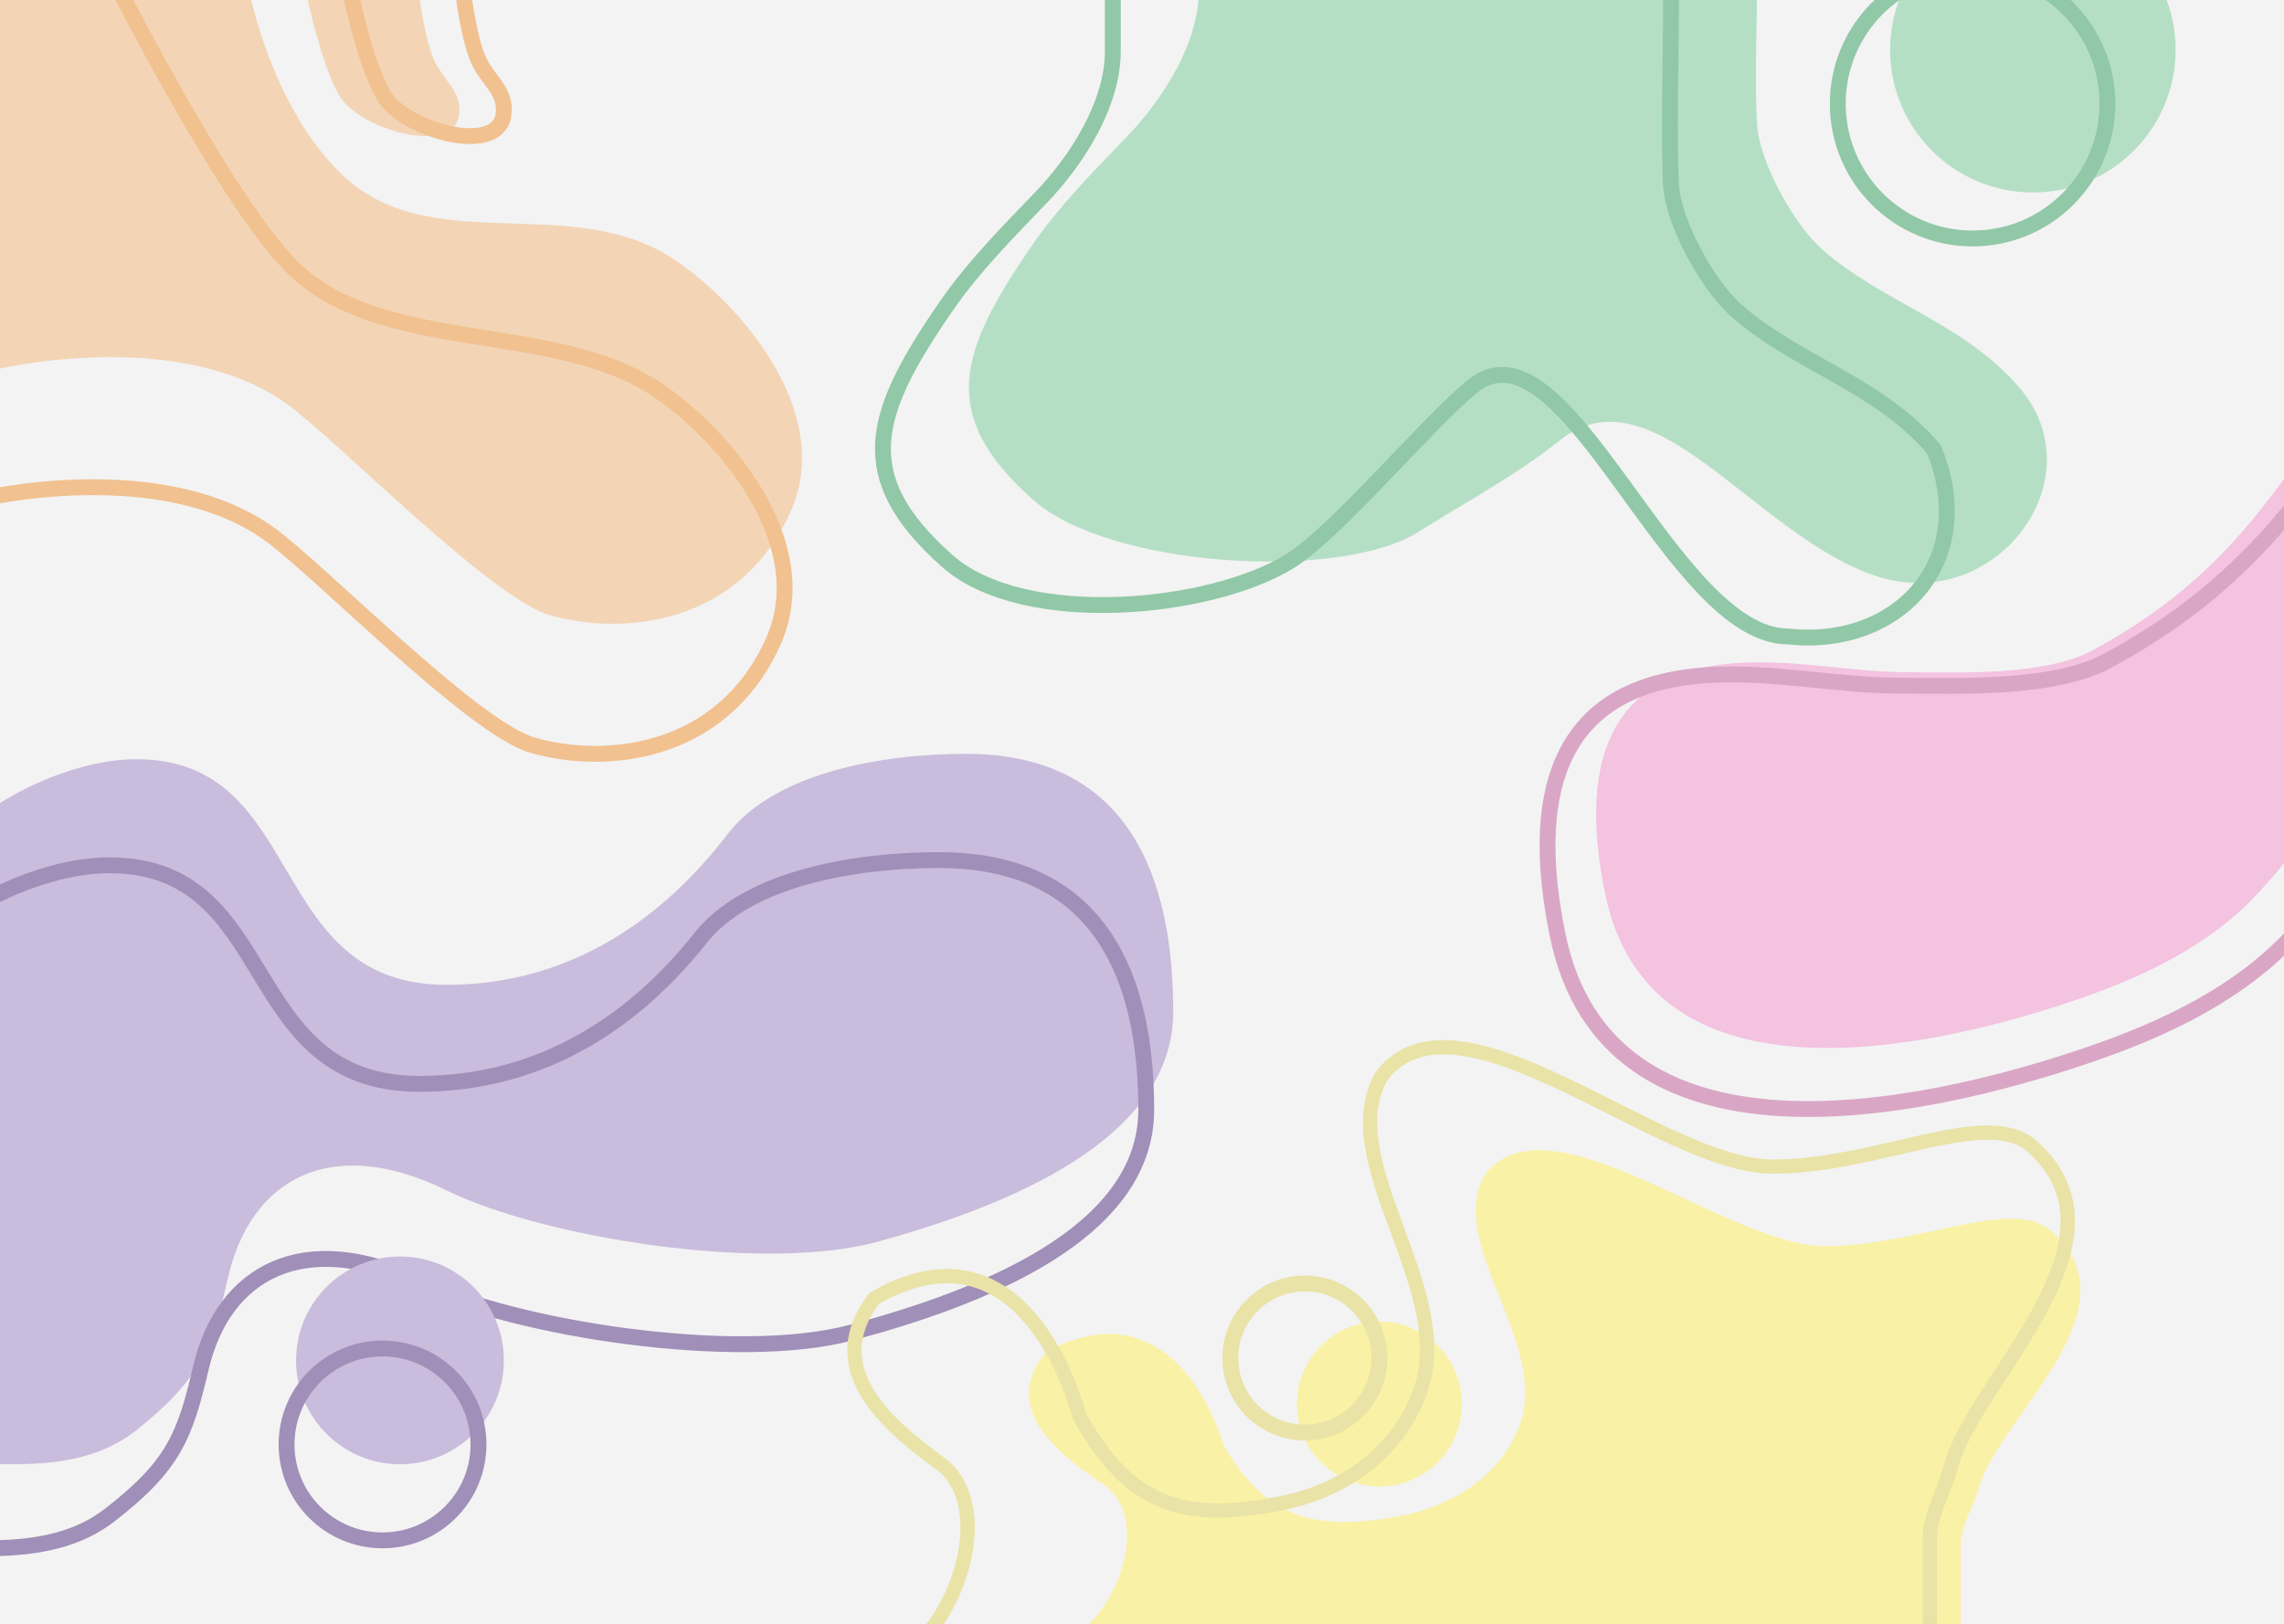
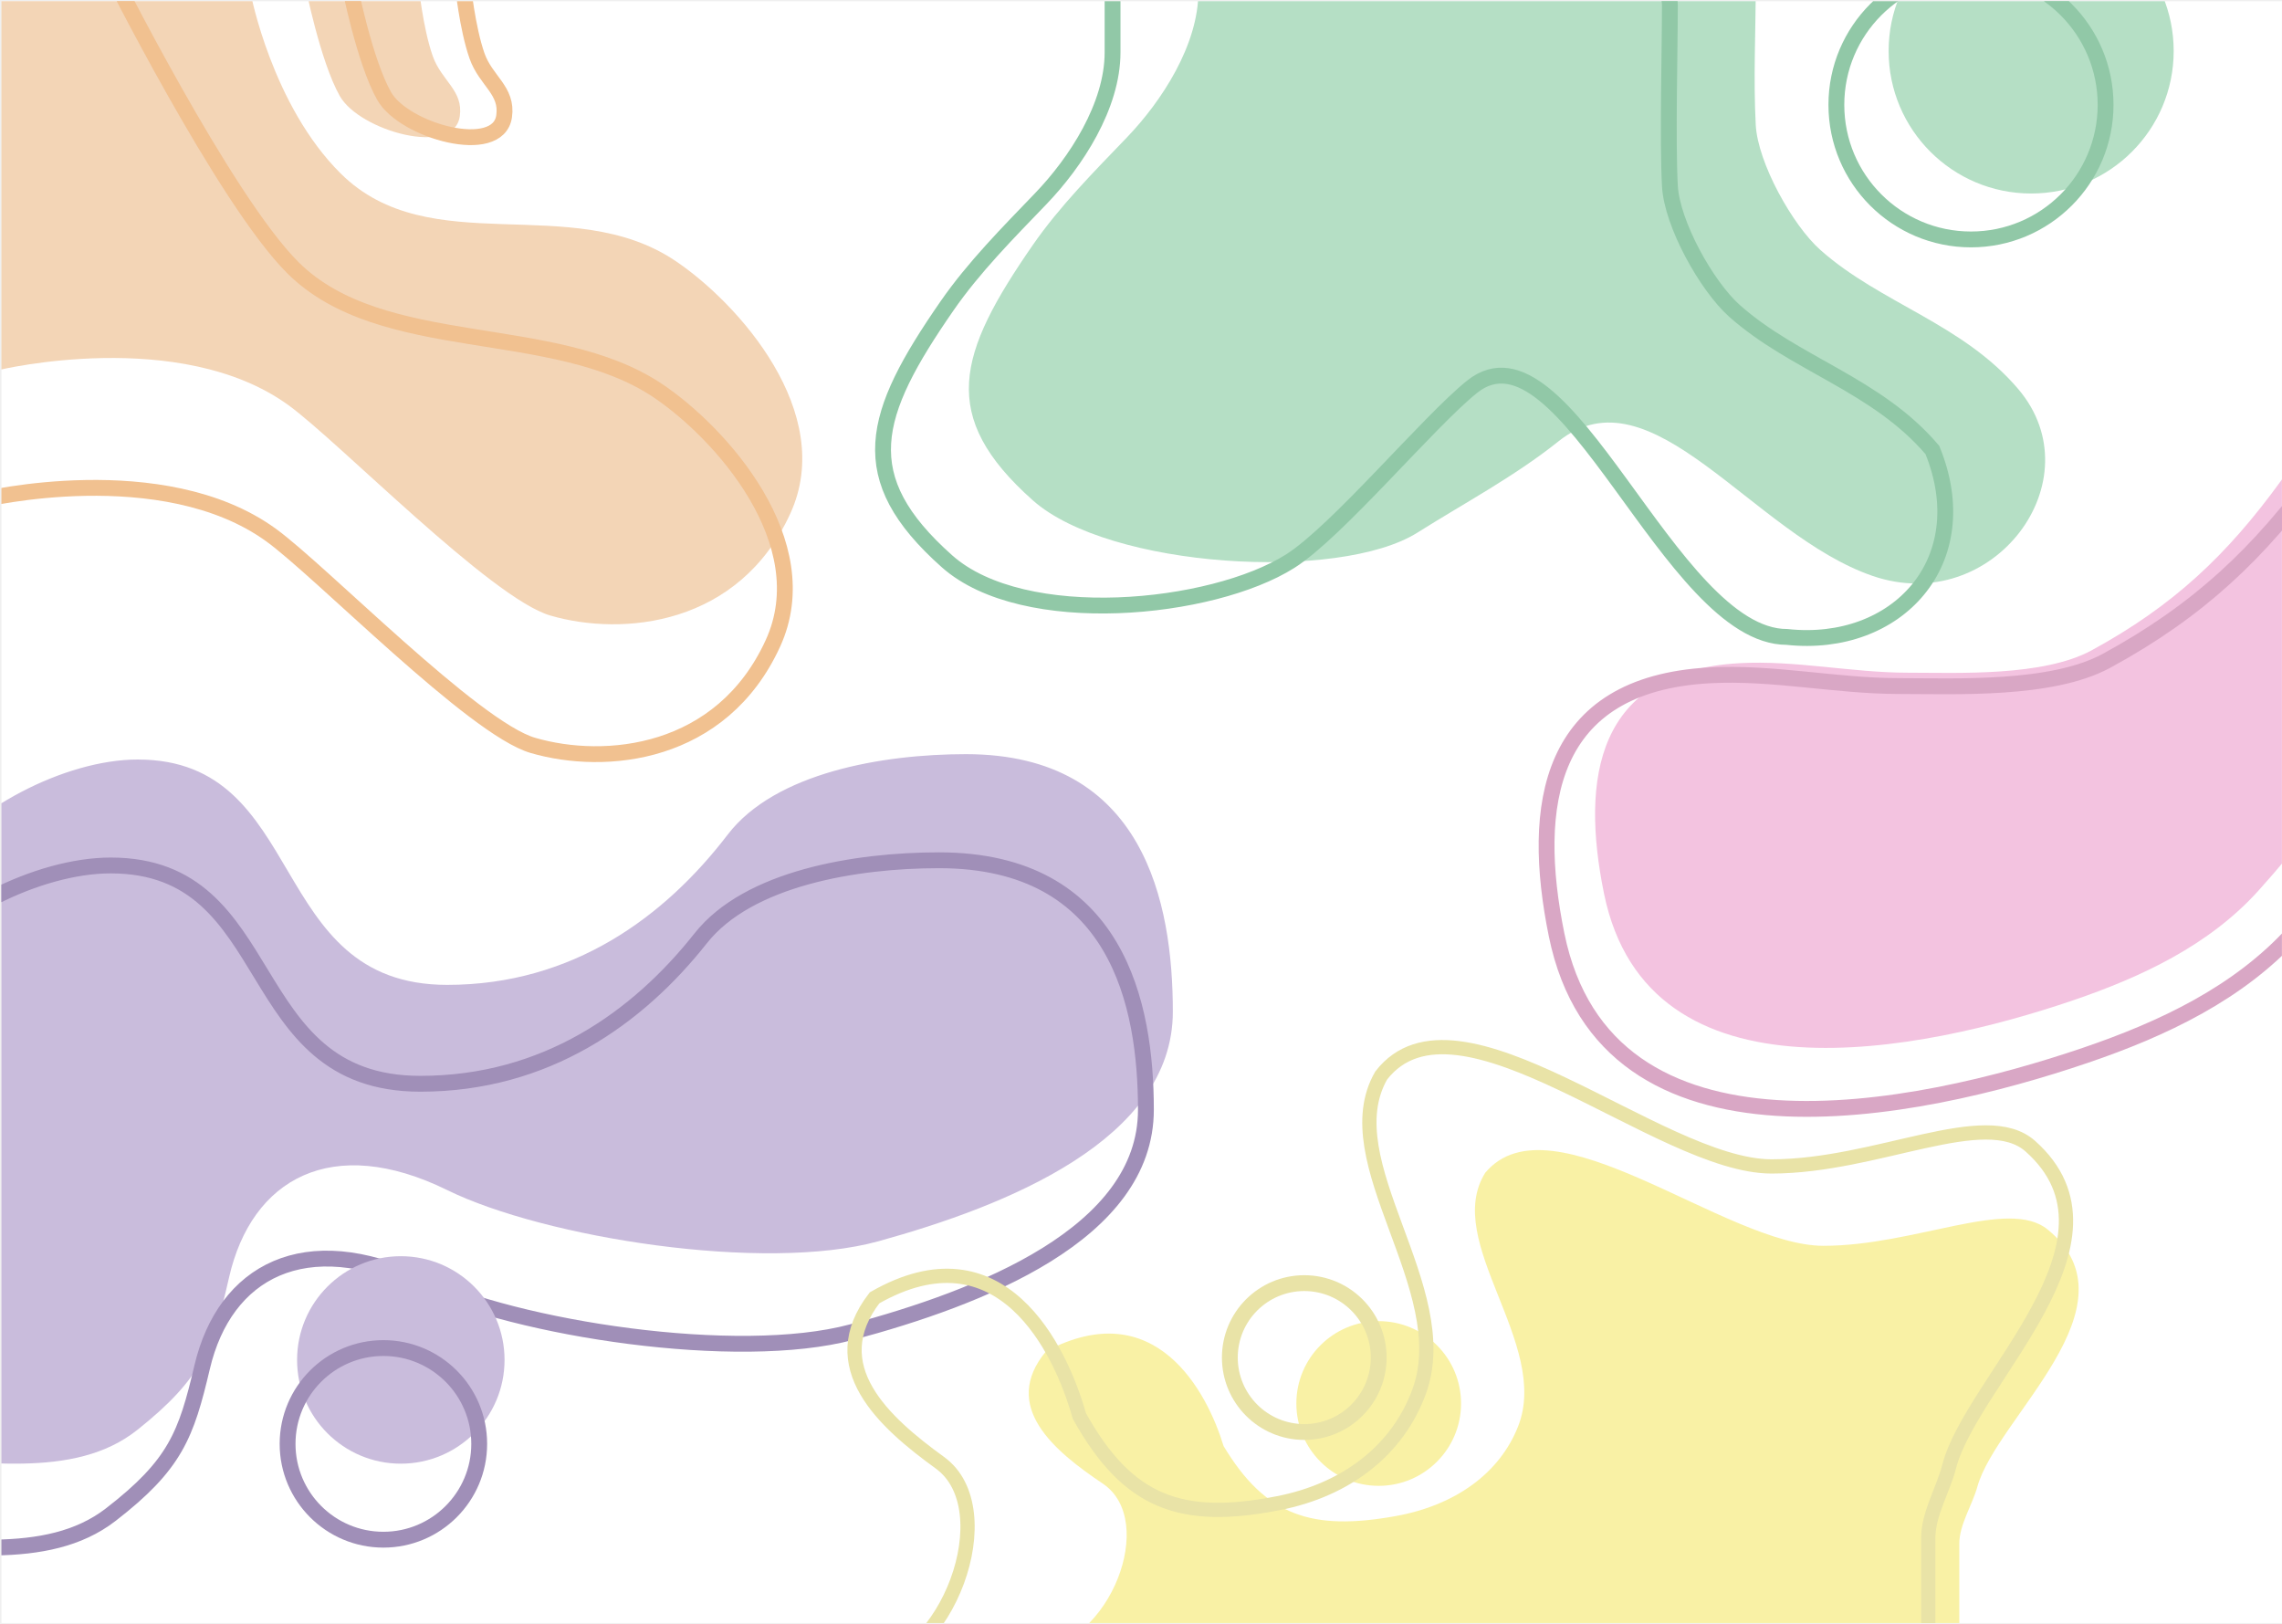
- <svg xmlns="http://www.w3.org/2000/svg" width="1440" height="1024" viewBox="0 0 1440 1024" fill="none">
-   <path d="M85.982 478.774C39.986 478.774 -20.753 510.596 -45.743 548.193C-46.332 551.806 -48.753 555.55 -51.982 559.324C-59.755 568.406 -72.211 577.661 -75.082 585.68C-81.259 602.936 -97.508 621.815 -111.633 636.31C-149.523 675.193 -138.988 732.17 -138.988 778.601C-138.988 791.956 -131.677 803.642 -130.498 816.809C-129.643 826.366 -124.649 849.827 -116.821 857.464C-103.068 870.88 -105.425 918.173 -72.016 919.199C-14.947 920.95 45.464 934.254 85.982 901.915C126.744 869.38 133.623 850.055 143.703 805.804C157.943 743.294 208.821 714.955 281.474 750.639C342.784 780.752 481.8 802.834 553.843 782.93C634.53 760.638 739.667 718.97 739.667 638.004C739.667 569.775 721.88 475.386 609.024 475.386C556.28 475.386 488.511 487.104 458.573 526.204C418.855 578.077 360.747 621.065 281.474 621.065C166.598 621.065 194.251 478.774 85.982 478.774Z" fill="#BCABD3" />
-   <path d="M-74.232 645.41C-74.232 638.178 -72.361 630.881 -68.982 623.701M-62.604 611.308C-62.604 611.842 -62.652 612.378 -62.743 612.918M-62.743 612.918C-37.754 576.495 22.986 545.668 68.982 545.668C177.251 545.668 149.598 683.512 264.474 683.512C343.747 683.512 401.855 641.868 441.573 591.616C471.511 553.737 539.28 542.386 592.024 542.386C704.88 542.386 722.667 633.825 722.667 699.922C722.667 778.358 617.53 818.724 536.843 840.32C464.8 859.602 325.784 838.21 264.474 809.038C191.821 774.468 140.943 801.922 126.703 862.478C116.623 905.346 109.744 924.068 68.982 955.586C28.464 986.914 -31.947 974.027 -89.016 972.329C-122.425 971.336 -120.068 925.521 -133.821 912.524C-141.649 905.126 -146.643 882.398 -147.498 873.14C-148.677 860.384 -155.988 849.063 -155.988 836.126C-155.988 791.146 -166.523 735.949 -128.633 698.281C-114.508 684.239 -98.259 665.95 -92.082 649.234C-89.211 641.465 -76.755 632.499 -68.982 623.701M-62.743 612.918C-63.332 616.418 -65.753 620.045 -68.982 623.701M-62.743 612.918C-65.177 616.467 -67.273 620.069 -68.982 623.701" stroke="#8873A6" stroke-width="10" stroke-linecap="round" />
-   <path d="M213.667 59.886C201.167 37.886 191.667 -10.614 191.667 -10.614H263.33C263.33 -10.614 266.083 16.849 272.288 34.509C277.86 50.365 291.797 56.265 289.39 72.69C285.598 98.56 226.167 81.886 213.667 59.886Z" fill="#F0CAA4" />
-   <path d="M241.667 59.886C229.167 37.886 219.667 -10.614 219.667 -10.614H291.33C291.33 -10.614 294.083 16.849 300.288 34.509C305.86 50.365 319.797 56.265 317.39 72.69C313.598 98.56 254.167 81.886 241.667 59.886Z" stroke="#EDB174" stroke-width="10" />
-   <path d="M755.819 -6.198V-31.7C762.446 -35.013 760.838 -40.04 769.845 -42.042C777.7 -43.788 786.098 -49.551 794.071 -49.551C815.15 -49.551 835.28 -52.101 856.409 -52.101H1047.81C1064.01 -52.101 1090.53 -47.692 1098.11 -31.7C1101.55 -24.427 1107.74 -18.34 1107.74 -10.023C1107.74 19.267 1106.2 48.709 1107.74 77.958C1109.02 102.17 1131.11 141.512 1148.54 157.013C1186.56 190.8 1238.29 203.43 1273.5 244.852C1322.41 302.386 1257.67 388.886 1181.67 362.886C1105.67 336.886 1041.95 230.858 983.167 277.886C955.737 299.829 923.843 316.794 894.094 335.525C844.803 366.56 699.689 358.17 651.262 315.123C591.558 262.053 603.607 222.731 651.262 153.896C668.165 129.48 689.918 107.562 710.482 86.175C732.704 63.065 755.819 27.543 755.819 -6.198Z" fill="#A2D7B7" />
-   <path d="M701.609 32.289V-19.291C708.237 -22.604 706.629 -27.631 715.635 -29.633C723.491 -31.379 732.693 -65.77 740.667 -39.692L802.199 -39.692H993.603C1009.8 -39.692 1036.32 -35.283 1043.9 -19.291C1047.34 -12.018 1053.53 -5.931 1053.53 2.386C1053.53 31.676 1051.99 87.196 1053.53 116.444C1054.81 140.656 1076.9 179.998 1094.33 195.5C1132.35 229.287 1184.08 241.917 1219.29 283.339C1247.96 353.61 1196.96 408.872 1127.46 401.372C1053.51 401.372 987.452 196.358 928.667 243.386C901.237 265.329 843.415 334.879 813.667 353.61C764.375 384.645 645.48 396.657 597.052 353.61C537.348 300.539 549.397 261.217 597.052 192.383C613.956 167.967 635.709 146.048 656.273 124.662C678.494 101.551 701.609 66.03 701.609 32.289Z" stroke="#76BA91" stroke-width="10" stroke-linecap="round" />
-   <path d="M214.233 108.789C170.905 65.864 157.447 -4.614 157.447 -4.614H-1.333V232.755C-1.333 232.755 112.674 205.43 181.154 254.991C212.82 277.91 309.104 376.934 346.549 387.851C392.309 401.193 465.741 394.307 498.162 323.367C527.26 259.7 465.083 190.407 425.388 163.824C359.567 119.744 270.595 164.629 214.233 108.789Z" fill="#F0CAA4" />
-   <path d="M184.167 168.386C140.839 125.46 67.057 -22.114 67.057 -22.114H-12.333H-91.724L-12.333 314.755C-12.333 314.755 101.674 287.43 170.154 336.991C201.82 359.91 298.104 458.934 335.549 469.851C381.309 483.193 454.741 476.307 487.162 405.367C516.26 341.7 454.083 272.407 414.388 245.824C348.567 201.744 240.529 224.226 184.167 168.386Z" stroke="#EDB174" stroke-width="10" />
-   <circle cx="1281.67" cy="31.386" r="90" fill="#A2D7B7" />
-   <circle cx="1243.67" cy="65.386" r="85" stroke="#76BA91" stroke-width="10" />
-   <circle cx="869.667" cy="885.386" r="52" fill="#F8EE8F" />
-   <circle cx="822.667" cy="856.386" r="47" stroke="#E3DC91" stroke-width="10" />
-   <circle cx="252.167" cy="857.886" r="65.5" fill="#BCABD3" />
-   <circle cx="241.167" cy="910.886" r="60.5" stroke="#8873A6" stroke-width="10" />
-   <path d="M1439.24 303.054C1440.69 301.063 1447.69 289.3 1449.56 289.066C1475.83 289.066 1467.55 336.094 1467.55 353.513V398.475C1467.55 411.633 1466.49 425.25 1467.63 438.359C1468.86 452.461 1485.5 465.316 1479.54 479.741C1465.65 513.374 1449.31 534.778 1425.25 561.507C1394.17 596.036 1351.27 616.138 1308.01 630.866C1213.45 663.065 1039.71 699.726 1011.93 563.339C997.167 490.886 1006.89 422.985 1097.36 417.959C1133 415.979 1168.23 423.954 1203.77 423.954C1235.16 423.954 1289.17 426.545 1319.92 409.799C1371.5 381.713 1405.42 349.552 1439.24 303.054Z" fill="#F0B4D8" />
-   <path d="M1463.78 296.15C1465.41 293.906 1473.31 280.649 1475.42 280.386C1505.03 280.386 1495.7 333.383 1495.7 353.013V403.683C1495.7 418.511 1494.51 433.857 1495.79 448.629C1497.18 464.521 1515.94 479.008 1509.22 495.265C1493.56 533.167 1475.13 557.288 1448.01 587.409C1412.97 626.322 1364.6 648.975 1315.83 665.573C1209.21 701.859 1013.33 743.173 982.003 589.474C965.362 507.824 976.322 431.304 1078.32 425.64C1118.51 423.409 1158.23 432.396 1198.3 432.396C1233.69 432.396 1294.58 435.316 1329.26 416.445C1387.41 384.794 1425.66 348.55 1463.78 296.15Z" stroke="#D091B7" stroke-width="10" stroke-linecap="round" />
-   <path d="M957.728 899.736C946.1 929.394 918.06 949.658 880.601 956.438C827.5 966.049 798.26 956.438 771.709 912.247C761.293 877.922 728.65 815.863 659.623 852.398C630.725 887.144 664.721 915.362 695.403 935.952C730.481 959.492 699.598 1037.58 653.051 1041.31C655.257 1042.19 655.807 1044.1 657.615 1045.55C659.107 1046.75 661.966 1045.98 662.909 1047.31C663.916 1048.72 667.532 1055.07 668.659 1055.79C671.99 1057.93 674.256 1062.63 678.608 1063.62C682.215 1064.45 688.722 1068.58 691.661 1070.94C705.302 1081.87 725.944 1087.64 743.414 1093.33C759.01 1098.41 774.46 1104.29 790.147 1109.06C802.37 1112.77 813.913 1119.19 826.383 1122.23C834.88 1124.3 845.557 1122.96 854.313 1122.96H889.272C927.551 1122.96 965.938 1123.21 1004.1 1120.33C1075.26 1114.95 1148.91 1094.34 1208 1062.38C1217.23 1057.39 1230.31 1052.57 1235.2 1044.02C1237.42 1040.14 1236.3 1034.66 1236.3 1030.48V973.851C1236.3 961.915 1244.51 949.477 1247.71 937.927C1259.84 894.189 1350.75 823.771 1292.16 775.576C1267.46 755.254 1208.43 785.819 1150.5 785.819C1088.89 785.819 978.643 689.927 936.917 739.726C909.737 783.3 978.174 847.589 957.728 899.736Z" fill="#F8EE8F" />
-   <path d="M895.276 877.666C881.858 914.627 849.505 939.88 806.283 948.33C745.013 960.308 711.274 948.33 680.639 893.258C668.62 850.481 630.956 773.141 551.309 818.673C517.965 861.974 557.191 897.14 592.593 922.8C633.067 952.136 597.433 1049.45 543.726 1054.1C546.271 1055.2 546.906 1057.58 548.992 1059.39C550.713 1060.88 554.012 1059.93 555.1 1061.57C556.262 1063.33 560.435 1071.25 561.735 1072.15C565.579 1074.81 568.192 1080.67 573.215 1081.91C577.377 1082.94 584.884 1088.09 588.275 1091.03C604.015 1104.65 627.833 1111.84 647.99 1118.93C665.985 1125.26 683.813 1132.59 701.913 1138.53C716.017 1143.16 729.336 1151.15 743.724 1154.94C753.528 1157.53 765.848 1155.85 775.951 1155.85H816.288C860.457 1155.85 904.749 1156.16 948.777 1152.57C1030.88 1145.87 1115.87 1120.19 1184.06 1080.36C1194.7 1074.14 1209.8 1068.13 1215.44 1057.47C1218 1052.64 1216.71 1045.82 1216.71 1040.6V970.03C1216.71 955.155 1226.18 939.655 1229.87 925.261C1243.86 870.753 1348.76 782.997 1281.16 722.934C1252.65 697.608 1184.55 735.7 1117.71 735.7C1046.61 735.7 919.409 616.196 871.264 678.257C839.902 732.56 918.867 812.679 895.276 877.666Z" stroke="#E3DC91" stroke-width="9" stroke-linecap="round" />
-   <g opacity="0.2" filter="url(#filter0_d_59_2)">
-     <rect x="-3.05176e-05" y="-3.05176e-05" width="1440" height="1024" fill="white" />
+ <svg xmlns="http://www.w3.org/2000/svg" width="1441" height="1025" viewBox="0 0 1441 1025" fill="none">
+   <g clip-path="url(#clip0_151_33)">
+     <rect width="1440" height="1024" transform="translate(0.93335 0.796143)" fill="white" />
+     <path d="M86.915 479.57C40.92 479.57 -19.82 511.392 -44.809 548.99C-45.399 552.603 -47.819 556.346 -51.049 560.12C-58.821 569.202 -71.278 578.457 -74.148 586.476C-80.325 603.732 -96.574 622.611 -110.7 637.106C-148.59 675.989 -138.055 732.966 -138.055 779.397C-138.055 792.752 -130.744 804.438 -129.565 817.605C-128.71 827.162 -123.716 850.623 -115.888 858.26C-102.134 871.677 -104.492 918.969 -71.083 919.995C-14.014 921.747 46.397 935.05 86.915 902.711C127.678 870.176 134.556 850.851 144.637 806.6C158.877 744.09 209.754 715.751 282.407 751.435C343.717 781.548 482.733 803.63 554.776 783.726C635.463 761.434 740.6 719.766 740.6 638.8C740.6 570.571 722.813 476.182 609.957 476.182C557.213 476.182 489.444 487.9 459.506 527C419.789 578.873 361.68 621.861 282.407 621.861C167.531 621.861 195.184 479.57 86.915 479.57Z" fill="#BCABD3" />
+     <path d="M-73.298 646.206C-73.298 638.974 -71.428 631.677 -68.049 624.497M-61.671 612.104C-61.671 612.638 -61.718 613.174 -61.809 613.714M-61.809 613.714C-36.82 577.291 23.92 546.464 69.915 546.464C178.184 546.464 150.531 684.308 265.407 684.308C344.68 684.308 402.789 642.664 442.506 592.412C472.444 554.533 540.213 543.182 592.957 543.182C705.813 543.182 723.6 634.621 723.6 700.718C723.6 779.154 618.463 819.52 537.776 841.116C465.733 860.398 326.717 839.006 265.407 809.834C192.754 775.264 141.877 802.718 127.637 863.274C117.556 906.142 110.678 924.864 69.915 956.382C29.397 987.71 -31.014 974.823 -88.083 973.125C-121.492 972.132 -119.134 926.317 -132.888 913.32C-140.716 905.922 -145.71 883.194 -146.565 873.936C-147.744 861.18 -155.055 849.859 -155.055 836.922C-155.055 791.942 -165.59 736.745 -127.7 699.077C-113.574 685.035 -97.325 666.746 -91.148 650.03C-88.278 642.261 -75.821 633.296 -68.049 624.497M-61.809 613.714C-62.399 617.214 -64.82 620.841 -68.049 624.497M-61.809 613.714C-64.244 617.263 -66.339 620.865 -68.049 624.497" stroke="#8873A6" stroke-width="10" stroke-linecap="round" />
+     <path d="M214.6 60.682C202.1 38.682 192.6 -9.818 192.6 -9.818H264.264C264.264 -9.818 267.016 17.645 273.222 35.305C278.794 51.162 292.73 57.061 290.323 73.486C286.532 99.356 227.1 82.682 214.6 60.682Z" fill="#F0CAA4" />
+     <path d="M242.6 60.682C230.1 38.682 220.6 -9.818 220.6 -9.818H292.264C292.264 -9.818 295.016 17.645 301.222 35.305C306.794 51.162 320.73 57.061 318.323 73.486C314.532 99.356 255.1 82.682 242.6 60.682Z" stroke="#EDB174" stroke-width="10" />
+     <path d="M756.752 -5.402V-30.903C763.38 -34.217 761.772 -39.244 770.778 -41.246C778.634 -42.991 787.031 -48.755 795.005 -48.755C816.083 -48.755 836.214 -51.305 857.342 -51.305H1048.75C1064.94 -51.305 1091.47 -46.896 1099.04 -30.903C1102.49 -23.631 1108.68 -17.543 1108.68 -9.227C1108.68 20.063 1107.14 49.506 1108.68 78.754C1109.95 102.966 1132.04 142.308 1149.48 157.809C1187.49 191.596 1239.23 204.226 1274.44 245.648C1323.34 303.182 1258.6 389.682 1182.6 363.682C1106.6 337.682 1042.89 231.654 984.1 278.682C956.67 300.626 924.776 317.59 895.028 336.321C845.736 367.356 700.623 358.966 652.195 315.919C592.491 262.849 604.54 223.527 652.195 154.692C669.099 130.276 690.852 108.358 711.416 86.971C733.637 63.861 756.752 28.339 756.752 -5.402Z" fill="#A2D7B7" />
+     <path d="M702.542 33.085V-18.495C709.17 -21.808 707.562 -26.836 716.568 -28.837C724.424 -30.583 733.626 -64.974 741.6 -38.896L803.132 -38.896H994.536C1010.73 -38.896 1037.26 -34.487 1044.83 -18.495C1048.28 -11.222 1054.47 -5.135 1054.47 3.182C1054.47 32.472 1052.93 87.992 1054.47 117.24C1055.74 141.452 1077.83 180.794 1095.27 196.295C1133.28 230.083 1185.02 242.712 1220.23 284.135C1248.89 354.406 1197.89 409.668 1128.39 402.168C1054.45 402.168 988.385 197.153 929.6 244.182C902.17 266.125 844.348 335.675 814.6 354.406C765.308 385.441 646.413 397.452 597.986 354.406C538.281 301.335 550.331 262.013 597.986 193.179C614.889 168.763 636.642 146.844 657.206 125.458C679.428 102.347 702.542 66.826 702.542 33.085Z" stroke="#76BA91" stroke-width="10" stroke-linecap="round" />
+     <path d="M215.166 109.586C171.839 66.66 158.38 -3.818 158.38 -3.818H-0.4V233.551C-0.4 233.551 113.608 206.226 182.087 255.787C213.753 278.706 310.037 377.73 347.483 388.647C393.242 401.989 466.675 395.103 499.096 324.163C528.193 260.496 466.017 191.203 426.322 164.62C360.5 120.54 271.528 165.425 215.166 109.586Z" fill="#F0CAA4" />
+     <path d="M185.1 169.182C141.773 126.256 67.99 -21.318 67.99 -21.318H-11.4H-90.79L-11.4 315.551C-11.4 315.551 102.607 288.226 171.087 337.787C202.753 360.706 299.037 459.73 336.483 470.647C382.242 483.989 455.675 477.103 488.096 406.163C517.193 342.496 455.016 273.203 415.321 246.62C349.5 202.54 241.462 225.022 185.1 169.182Z" stroke="#EDB174" stroke-width="10" />
+     <circle cx="1282.6" cy="32.182" r="90" fill="#A2D7B7" />
+     <circle cx="1244.6" cy="66.182" r="85" stroke="#76BA91" stroke-width="10" />
+     <circle cx="870.6" cy="886.182" r="52" fill="#F8EE8F" />
+     <circle cx="823.6" cy="857.182" r="47" stroke="#E3DC91" stroke-width="10" />
+     <circle cx="253.1" cy="858.682" r="65.5" fill="#BCABD3" />
+     <circle cx="242.1" cy="911.682" r="60.5" stroke="#8873A6" stroke-width="10" />
+     <path d="M1440.17 303.85C1441.62 301.859 1448.63 290.096 1450.5 289.862C1476.76 289.862 1468.48 336.89 1468.48 354.309V399.271C1468.48 412.429 1467.43 426.046 1468.57 439.155C1469.79 453.257 1486.43 466.112 1480.47 480.537C1466.58 514.17 1450.24 535.574 1426.18 562.303C1395.11 596.832 1352.2 616.934 1308.95 631.662C1214.38 663.861 1040.64 700.522 1012.86 564.135C998.1 491.682 1007.82 423.781 1098.29 418.755C1133.93 416.775 1169.16 424.75 1204.7 424.75C1236.09 424.75 1290.1 427.341 1320.85 410.595C1372.44 382.51 1406.36 350.348 1440.17 303.85Z" fill="#F0B4D8" />
+     <path d="M1464.71 296.946C1466.35 294.702 1474.25 281.445 1476.36 281.182C1505.96 281.182 1496.63 334.179 1496.63 353.809V404.479C1496.63 419.307 1495.44 434.653 1496.73 449.426C1498.11 465.318 1516.87 479.804 1510.15 496.061C1494.49 533.963 1476.07 558.084 1448.94 588.205C1413.91 627.118 1365.53 649.771 1316.76 666.369C1210.15 702.655 1014.26 743.969 982.936 590.27C966.295 508.62 977.255 432.1 1079.25 426.436C1119.44 424.205 1159.16 433.192 1199.23 433.192C1234.62 433.192 1295.51 436.112 1330.19 417.241C1388.34 385.59 1426.59 349.346 1464.71 296.946Z" stroke="#D091B7" stroke-width="10" stroke-linecap="round" />
+     <path d="M958.661 900.532C947.033 930.19 918.993 950.454 881.534 957.234C828.433 966.845 799.193 957.234 772.642 913.043C762.226 878.718 729.584 816.659 660.556 853.194C631.658 887.94 665.655 916.158 696.336 936.748C731.414 960.288 700.531 1038.37 653.985 1042.1C656.19 1042.99 656.74 1044.9 658.548 1046.35C660.04 1047.54 662.899 1046.78 663.842 1048.1C664.849 1049.52 668.466 1055.87 669.593 1056.59C672.924 1058.73 675.189 1063.42 679.542 1064.42C683.149 1065.25 689.655 1069.38 692.594 1071.74C706.236 1082.67 726.877 1088.43 744.347 1094.12C759.943 1099.2 775.393 1105.08 791.08 1109.85C803.304 1113.57 814.847 1119.98 827.316 1123.02C835.813 1125.1 846.49 1123.76 855.247 1123.76H890.205C928.485 1123.76 966.872 1124 1005.03 1121.12C1076.19 1115.75 1149.84 1095.14 1208.94 1063.18C1218.17 1058.18 1231.25 1053.37 1236.14 1044.81C1238.35 1040.93 1237.23 1035.46 1237.23 1031.28V974.647C1237.23 962.711 1245.44 950.273 1248.64 938.723C1260.77 894.985 1351.68 824.567 1293.09 776.372C1268.39 756.05 1209.36 786.615 1151.43 786.615C1089.82 786.615 979.576 690.723 937.851 740.522C910.67 784.096 979.107 848.385 958.661 900.532Z" fill="#F8EE8F" />
+     <path d="M896.209 878.462C882.792 915.423 850.438 940.676 807.216 949.126C745.946 961.104 712.207 949.126 681.572 894.054C669.554 851.277 631.889 773.937 552.242 819.469C518.898 862.77 558.125 897.936 593.527 923.596C634.001 952.932 598.366 1050.24 544.659 1054.89C547.204 1056 547.839 1058.38 549.925 1060.18C551.647 1061.67 554.945 1060.72 556.033 1062.37C557.195 1064.13 561.368 1072.05 562.668 1072.95C566.512 1075.61 569.126 1081.46 574.148 1082.7C578.31 1083.73 585.818 1088.89 589.209 1091.82C604.949 1105.45 628.766 1112.63 648.924 1119.72C666.919 1126.05 684.746 1133.38 702.846 1139.33C716.95 1143.96 730.269 1151.95 744.657 1155.74C754.461 1158.32 766.781 1156.65 776.884 1156.65H817.221C861.39 1156.65 905.683 1156.96 949.711 1153.37C1031.82 1146.67 1116.8 1120.99 1184.99 1081.15C1195.64 1074.93 1210.73 1068.93 1216.37 1058.27C1218.93 1053.44 1217.64 1046.61 1217.64 1041.4V970.827C1217.64 955.951 1227.11 940.451 1230.8 926.058C1244.79 871.549 1349.7 783.793 1282.09 723.73C1253.59 698.404 1185.48 736.496 1118.64 736.496C1047.55 736.496 920.342 616.992 872.197 679.053C840.835 733.356 919.801 813.475 896.209 878.462Z" stroke="#E3DC91" stroke-width="9" stroke-linecap="round" />
+     <g opacity="0.2" filter="url(#filter0_d_151_33)">
+       <rect x="0.933" y="0.796" width="1440" height="1024" fill="white" />
+     </g>
  </g>
  <defs>
-     <filter id="filter0_d_59_2" x="-6" y="-6" width="1456" height="1040" filterUnits="userSpaceOnUse" color-interpolation-filters="sRGB">
+     <filter id="filter0_d_151_33" x="-5.067" y="-5.204" width="1456" height="1040" filterUnits="userSpaceOnUse" color-interpolation-filters="sRGB">
      <feFlood flood-opacity="0" result="BackgroundImageFix" />
      <feColorMatrix in="SourceAlpha" type="matrix" values="0 0 0 0 0 0 0 0 0 0 0 0 0 0 0 0 0 0 127 0" result="hardAlpha" />
-       <feMorphology radius="3" operator="dilate" in="SourceAlpha" result="effect1_dropShadow_59_2" />
+       <feMorphology radius="3" operator="dilate" in="SourceAlpha" result="effect1_dropShadow_151_33" />
      <feOffset dx="2" dy="2" />
      <feGaussianBlur stdDeviation="2.5" />
      <feComposite in2="hardAlpha" operator="out" />
      <feColorMatrix type="matrix" values="0 0 0 0 0.504 0 0 0 0 0.504 0 0 0 0 0.504 0 0 0 0.25 0" />
-       <feBlend mode="normal" in2="BackgroundImageFix" result="effect1_dropShadow_59_2" />
-       <feBlend mode="normal" in="SourceGraphic" in2="effect1_dropShadow_59_2" result="shape" />
+       <feBlend mode="normal" in2="BackgroundImageFix" result="effect1_dropShadow_151_33" />
+       <feBlend mode="normal" in="SourceGraphic" in2="effect1_dropShadow_151_33" result="shape" />
    </filter>
+     <clipPath id="clip0_151_33">
+       <rect width="1440" height="1024" fill="white" transform="translate(0.93335 0.796143)" />
+     </clipPath>
  </defs>
</svg>
